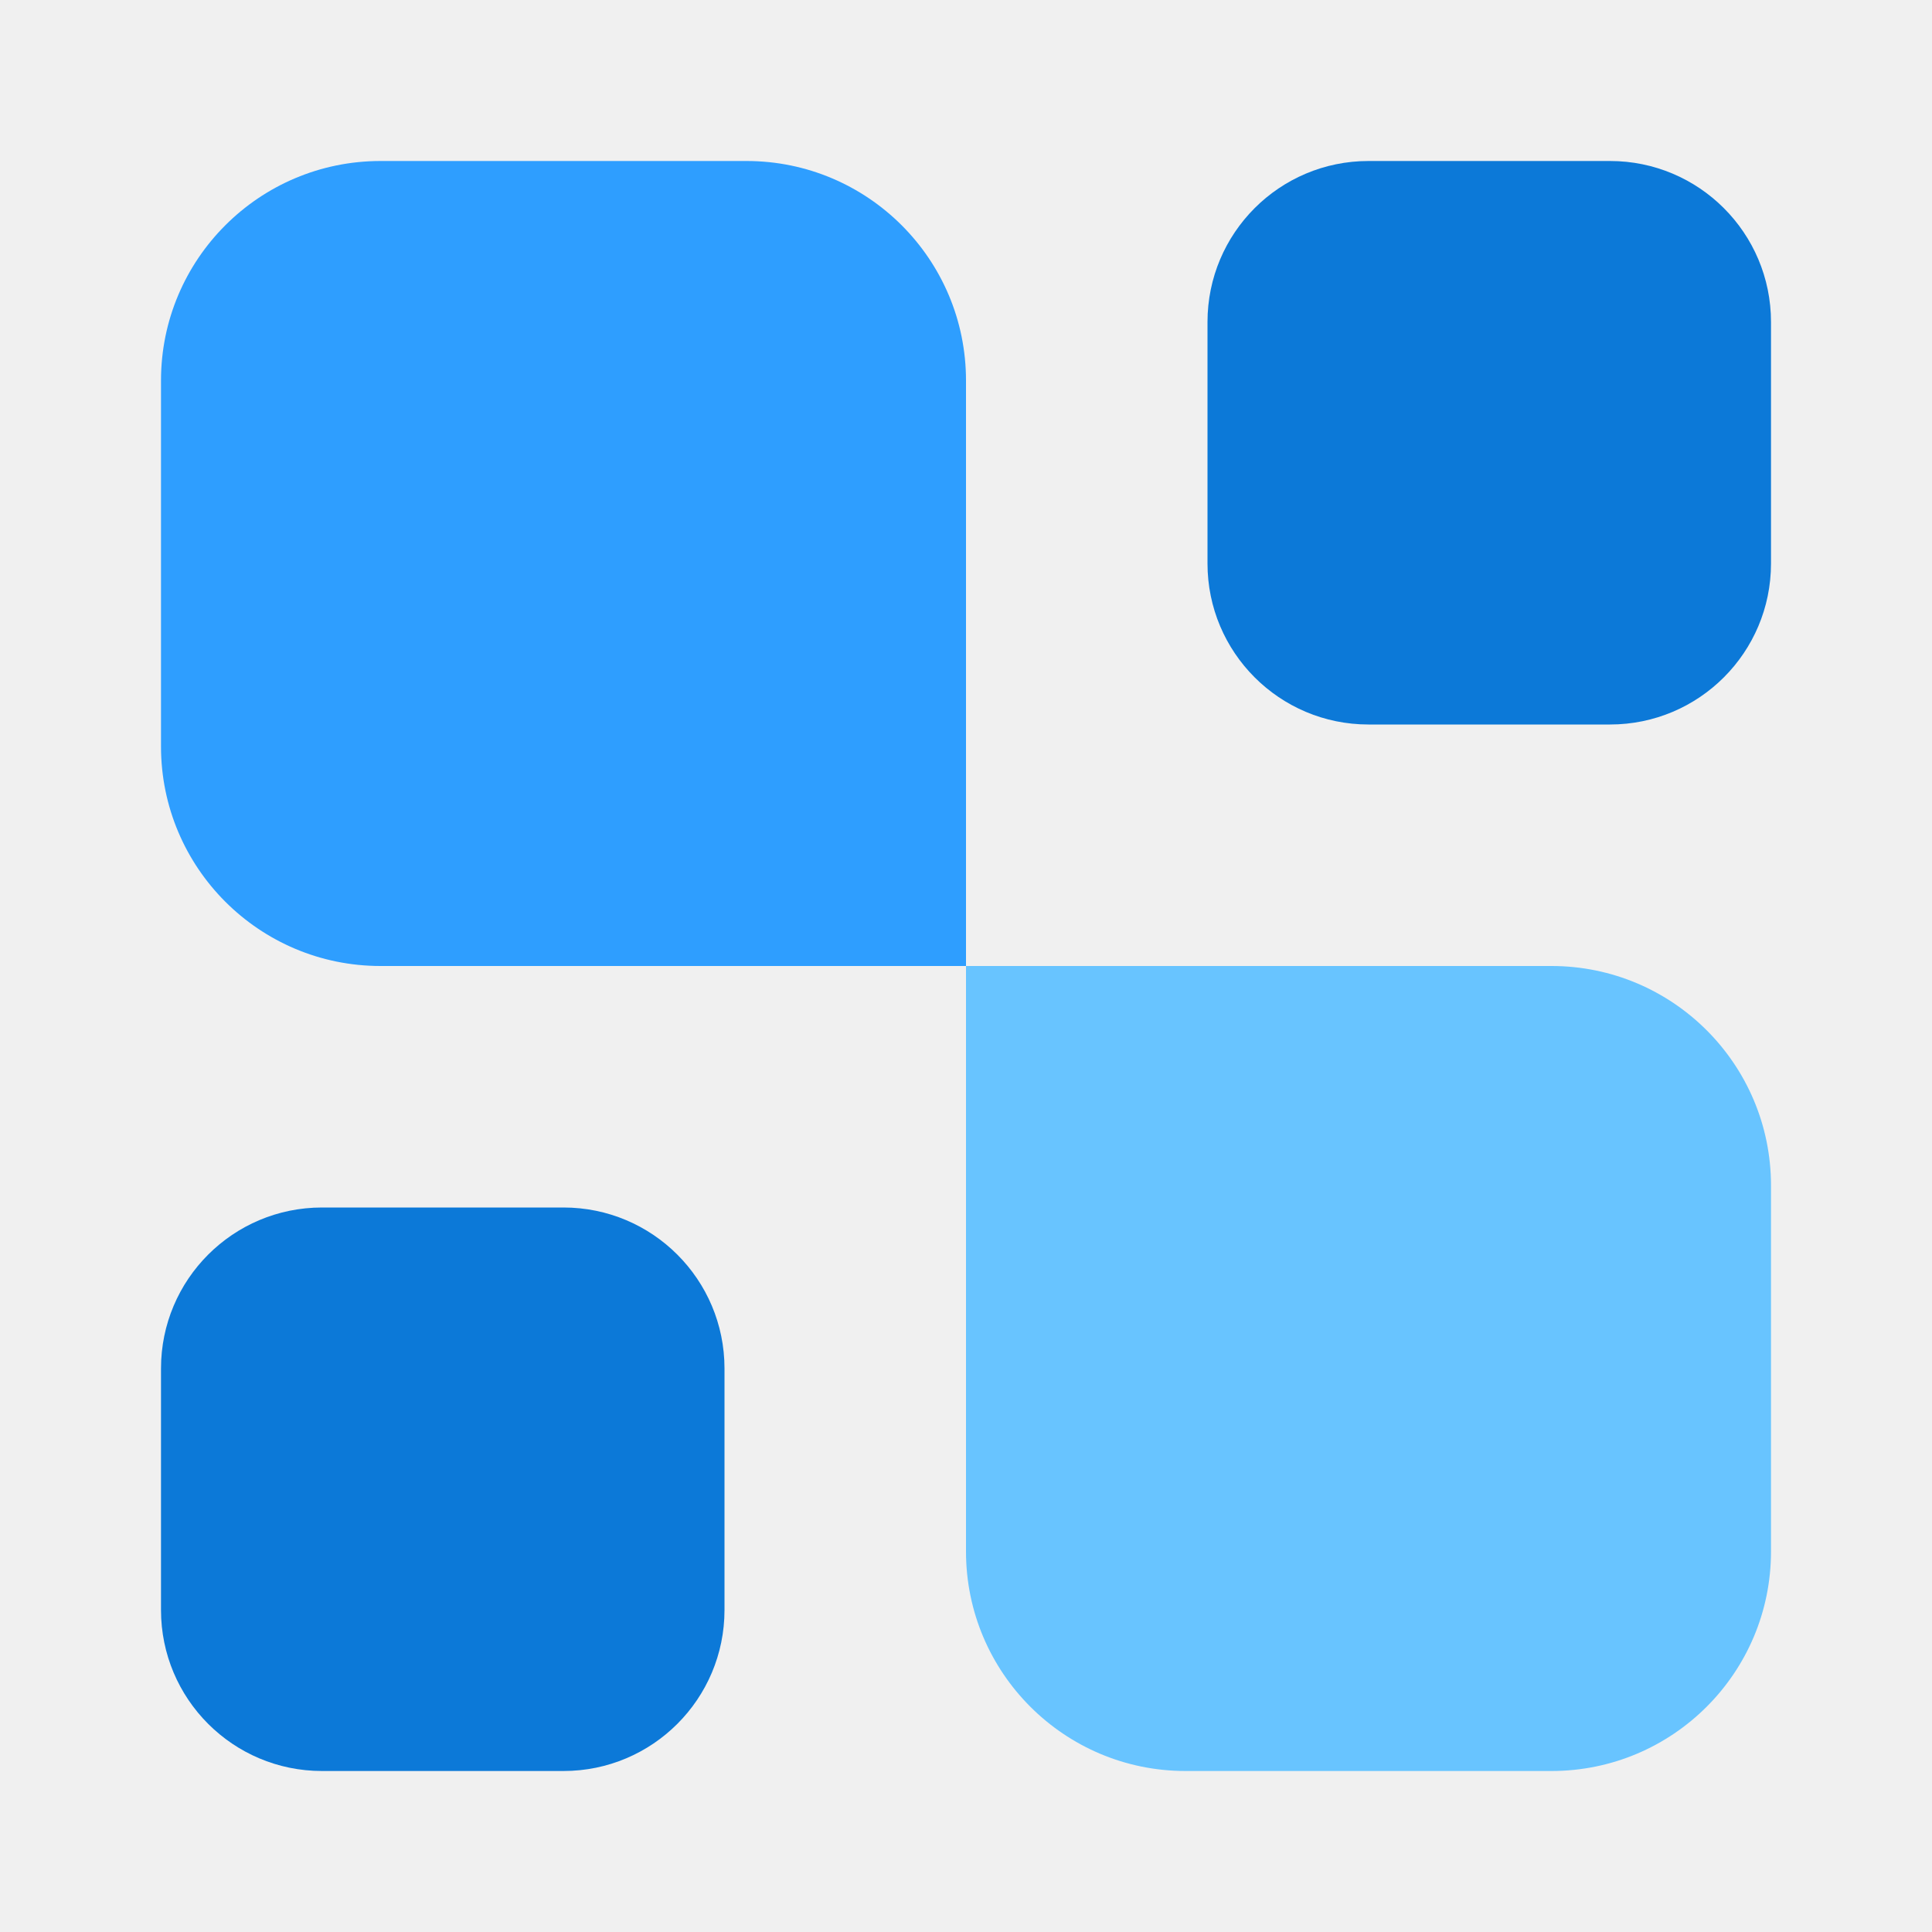
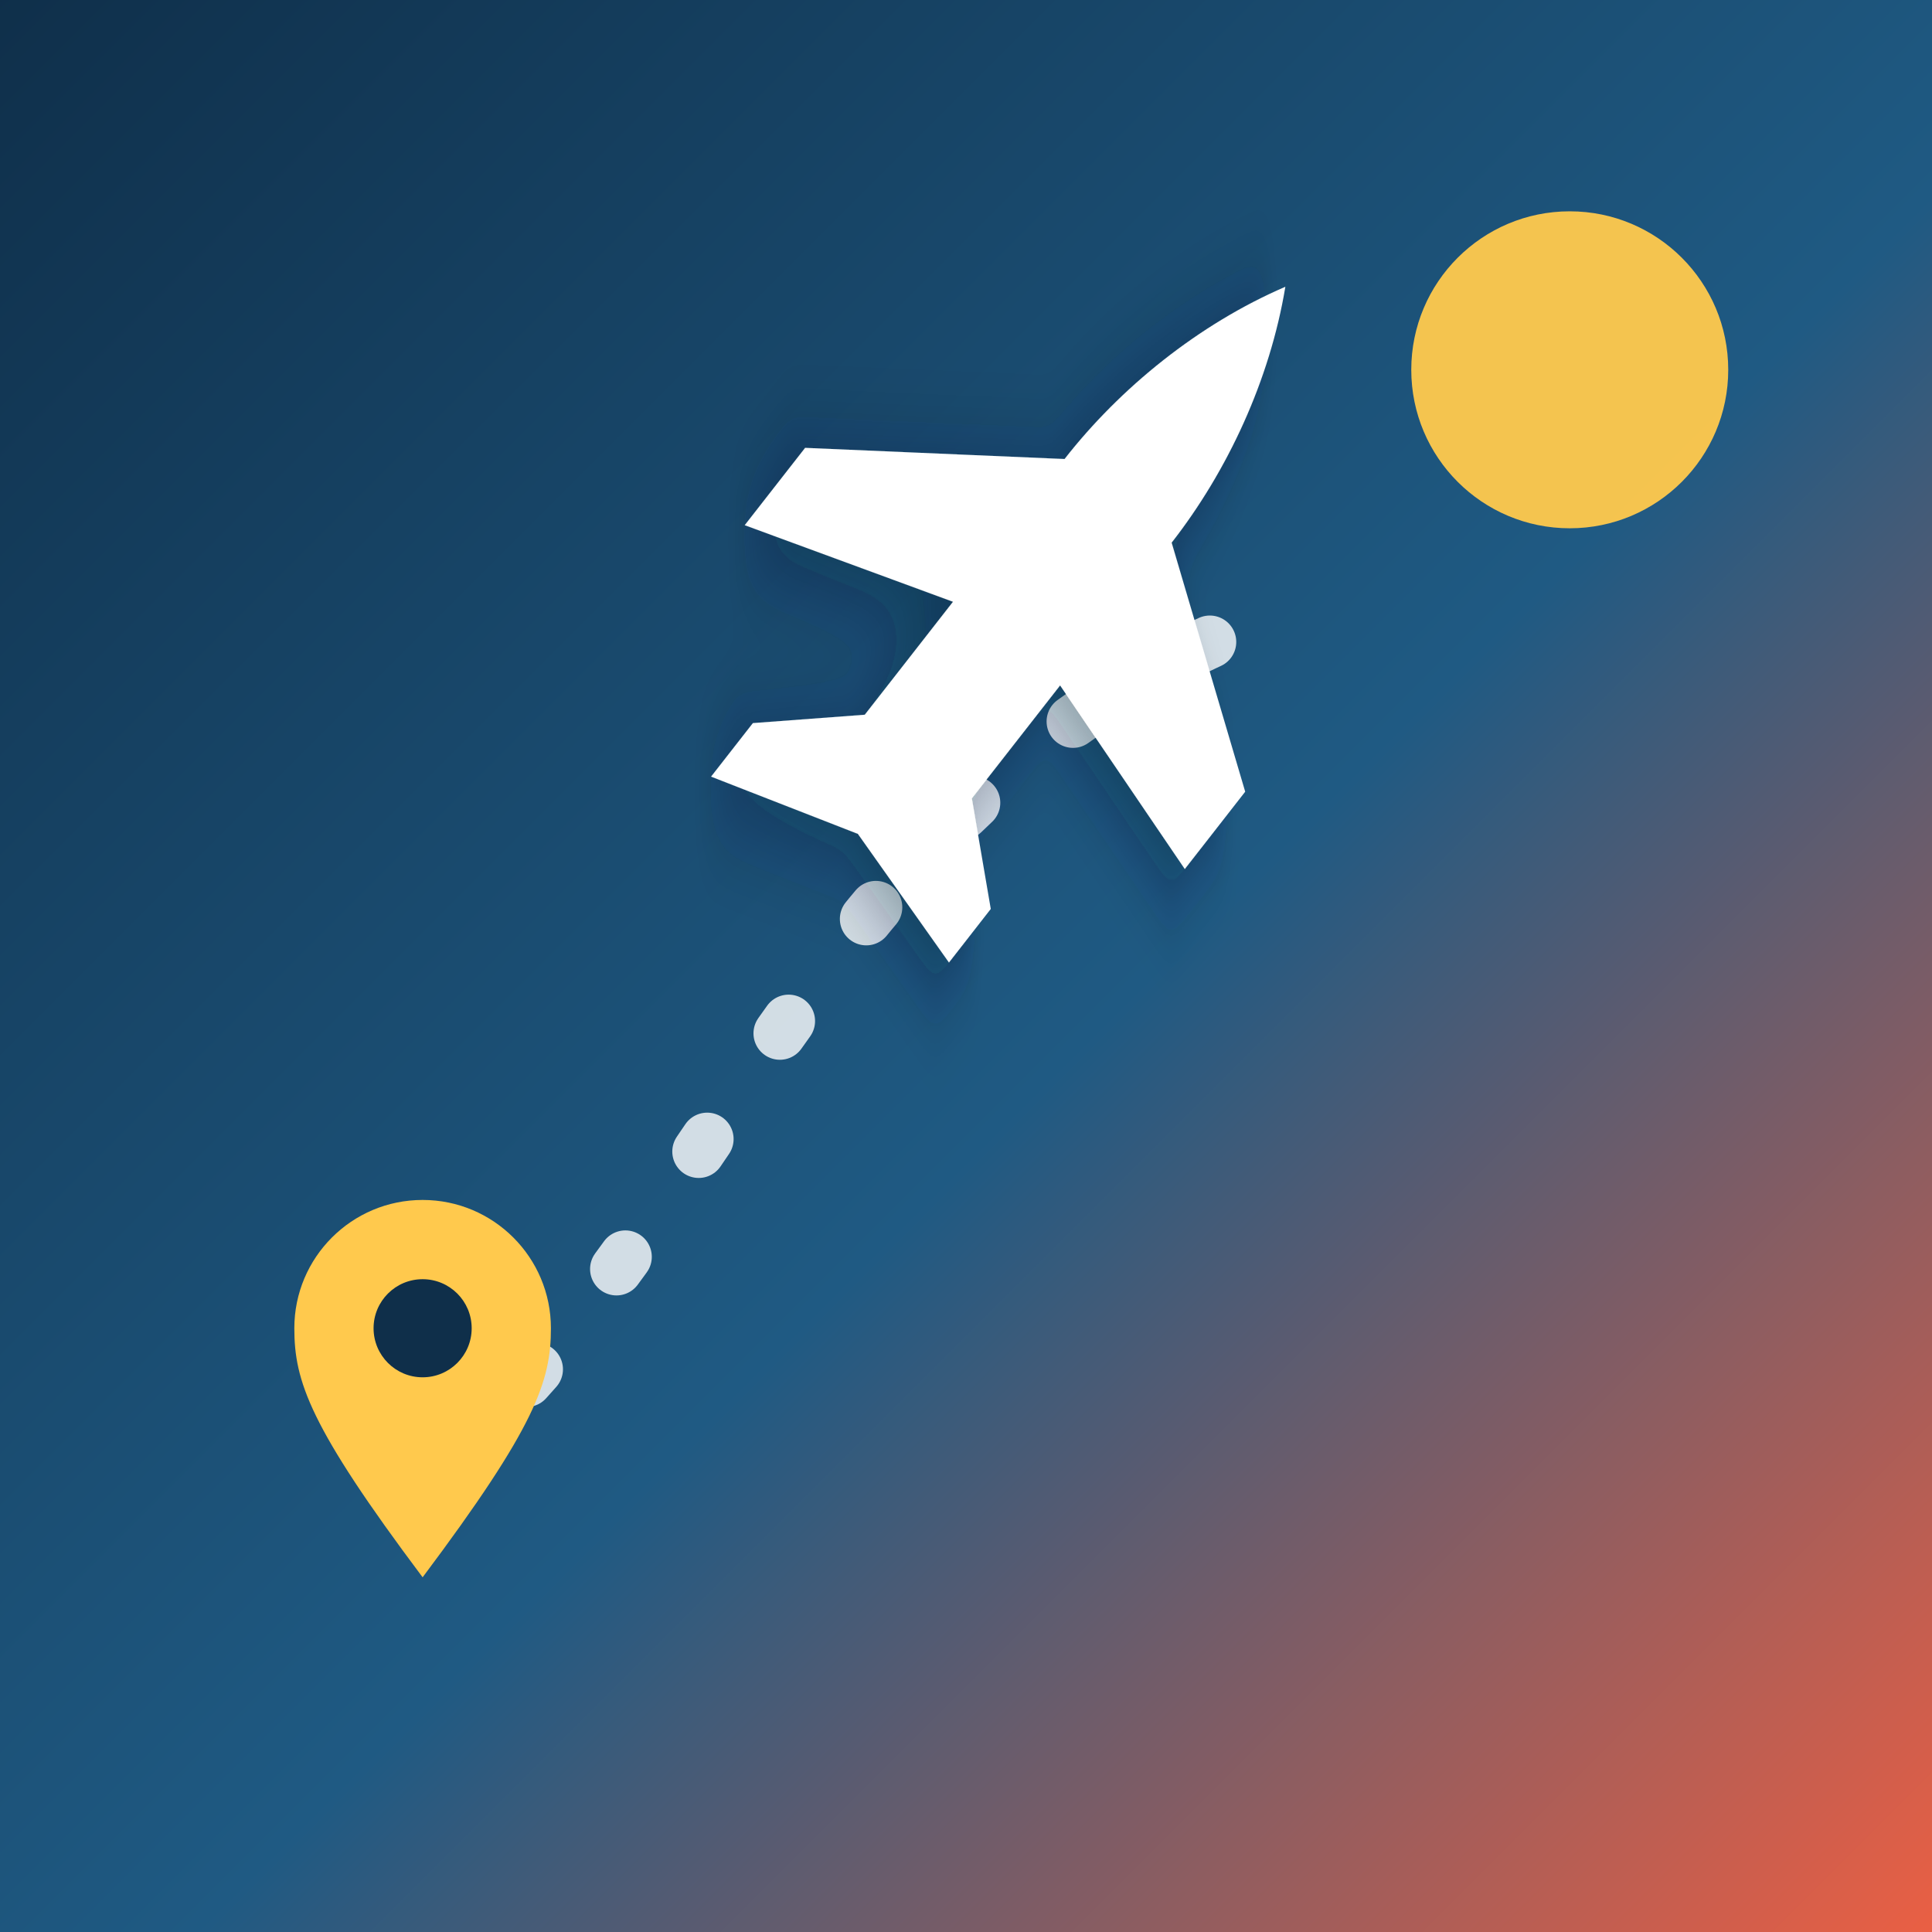
- <svg xmlns="http://www.w3.org/2000/svg" width="24" height="24" viewBox="0 0 24 24" fill="none">
-   <path d="M22 19.273C22 20.779 20.779 22 19.273 22H14.727C13.221 22 12 20.779 12 19.273V12H19.273C20.779 12 22 13.221 22 14.727V19.273Z" fill="#68C4FF" />
-   <path d="M20 2C21.105 2 22 2.895 22 4V7C22 8.105 21.105 9 20 9H17C15.895 9 15 8.105 15 7V4C15 2.895 15.895 2 17 2H20Z" fill="#0C79D8" />
-   <path d="M7 15C8.105 15 9 15.895 9 17V20C9 21.105 8.105 22 7 22H4C2.895 22 2 21.105 2 20V17C2 15.895 2.895 15 4 15H7Z" fill="#0C79D8" />
-   <path d="M12 12H4.727C3.221 12 2 10.779 2 9.273V4.727C2 3.221 3.221 2 4.727 2H9.273C10.779 2 12 3.221 12 4.727V12Z" fill="#2E9EFF" />
+ <svg xmlns="http://www.w3.org/2000/svg" viewBox="0 0 512 512" width="512" height="512">
+   <defs>
+     <linearGradient id="sky" x1="0" y1="0" x2="1" y2="1">
+       <stop offset="0" stop-color="#0f2f4a" />
+       <stop offset="0.55" stop-color="#1f5a83" />
+       <stop offset="1" stop-color="#ec5f43" />
+     </linearGradient>
+     <filter id="soft" x="-30%" y="-30%" width="160%" height="160%">
+       <feDropShadow dx="0" dy="6" stdDeviation="10" flood-color="#0b2236" flood-opacity="0.35" />
+     </filter>
+   </defs>
+   <rect width="512" height="512" fill="url(#sky)" />
+   <circle cx="416" cy="98" r="42" fill="#ffc94d" opacity="0.95" />
+   <path d="M112 392 C 190 330, 214 214, 330 166" fill="none" stroke="#ffffff" stroke-opacity="0.8" stroke-width="14" stroke-linecap="round" stroke-dasharray="4 34" />
+   <g filter="url(#soft)" transform="translate(300 128) rotate(38)">
+     <path d="M0 -66 C 12 -44, 18 -18, 18 6 L 74 46 L 74 72 L 18 54 L 18 92 L 40 112 L 40 130 L 0 118 L -40 130 L -40 112 L -18 92 L -18 54 L -74 72 L -74 46 L -18 6 C -18 -18, -12 -44, 0 -66 Z" fill="#ffffff" />
+   </g>
+   <g transform="translate(112 392)">
+     <path d="M0 26 C -30 -14, -34 -26, -34 -40 A 34 34 0 1 1 34 -40 C 34 -26, 30 -14, 0 26 Z" fill="#ffc94d" />
+     <circle cx="0" cy="-40" r="13" fill="#0f2f4a" />
+   </g>
</svg>
